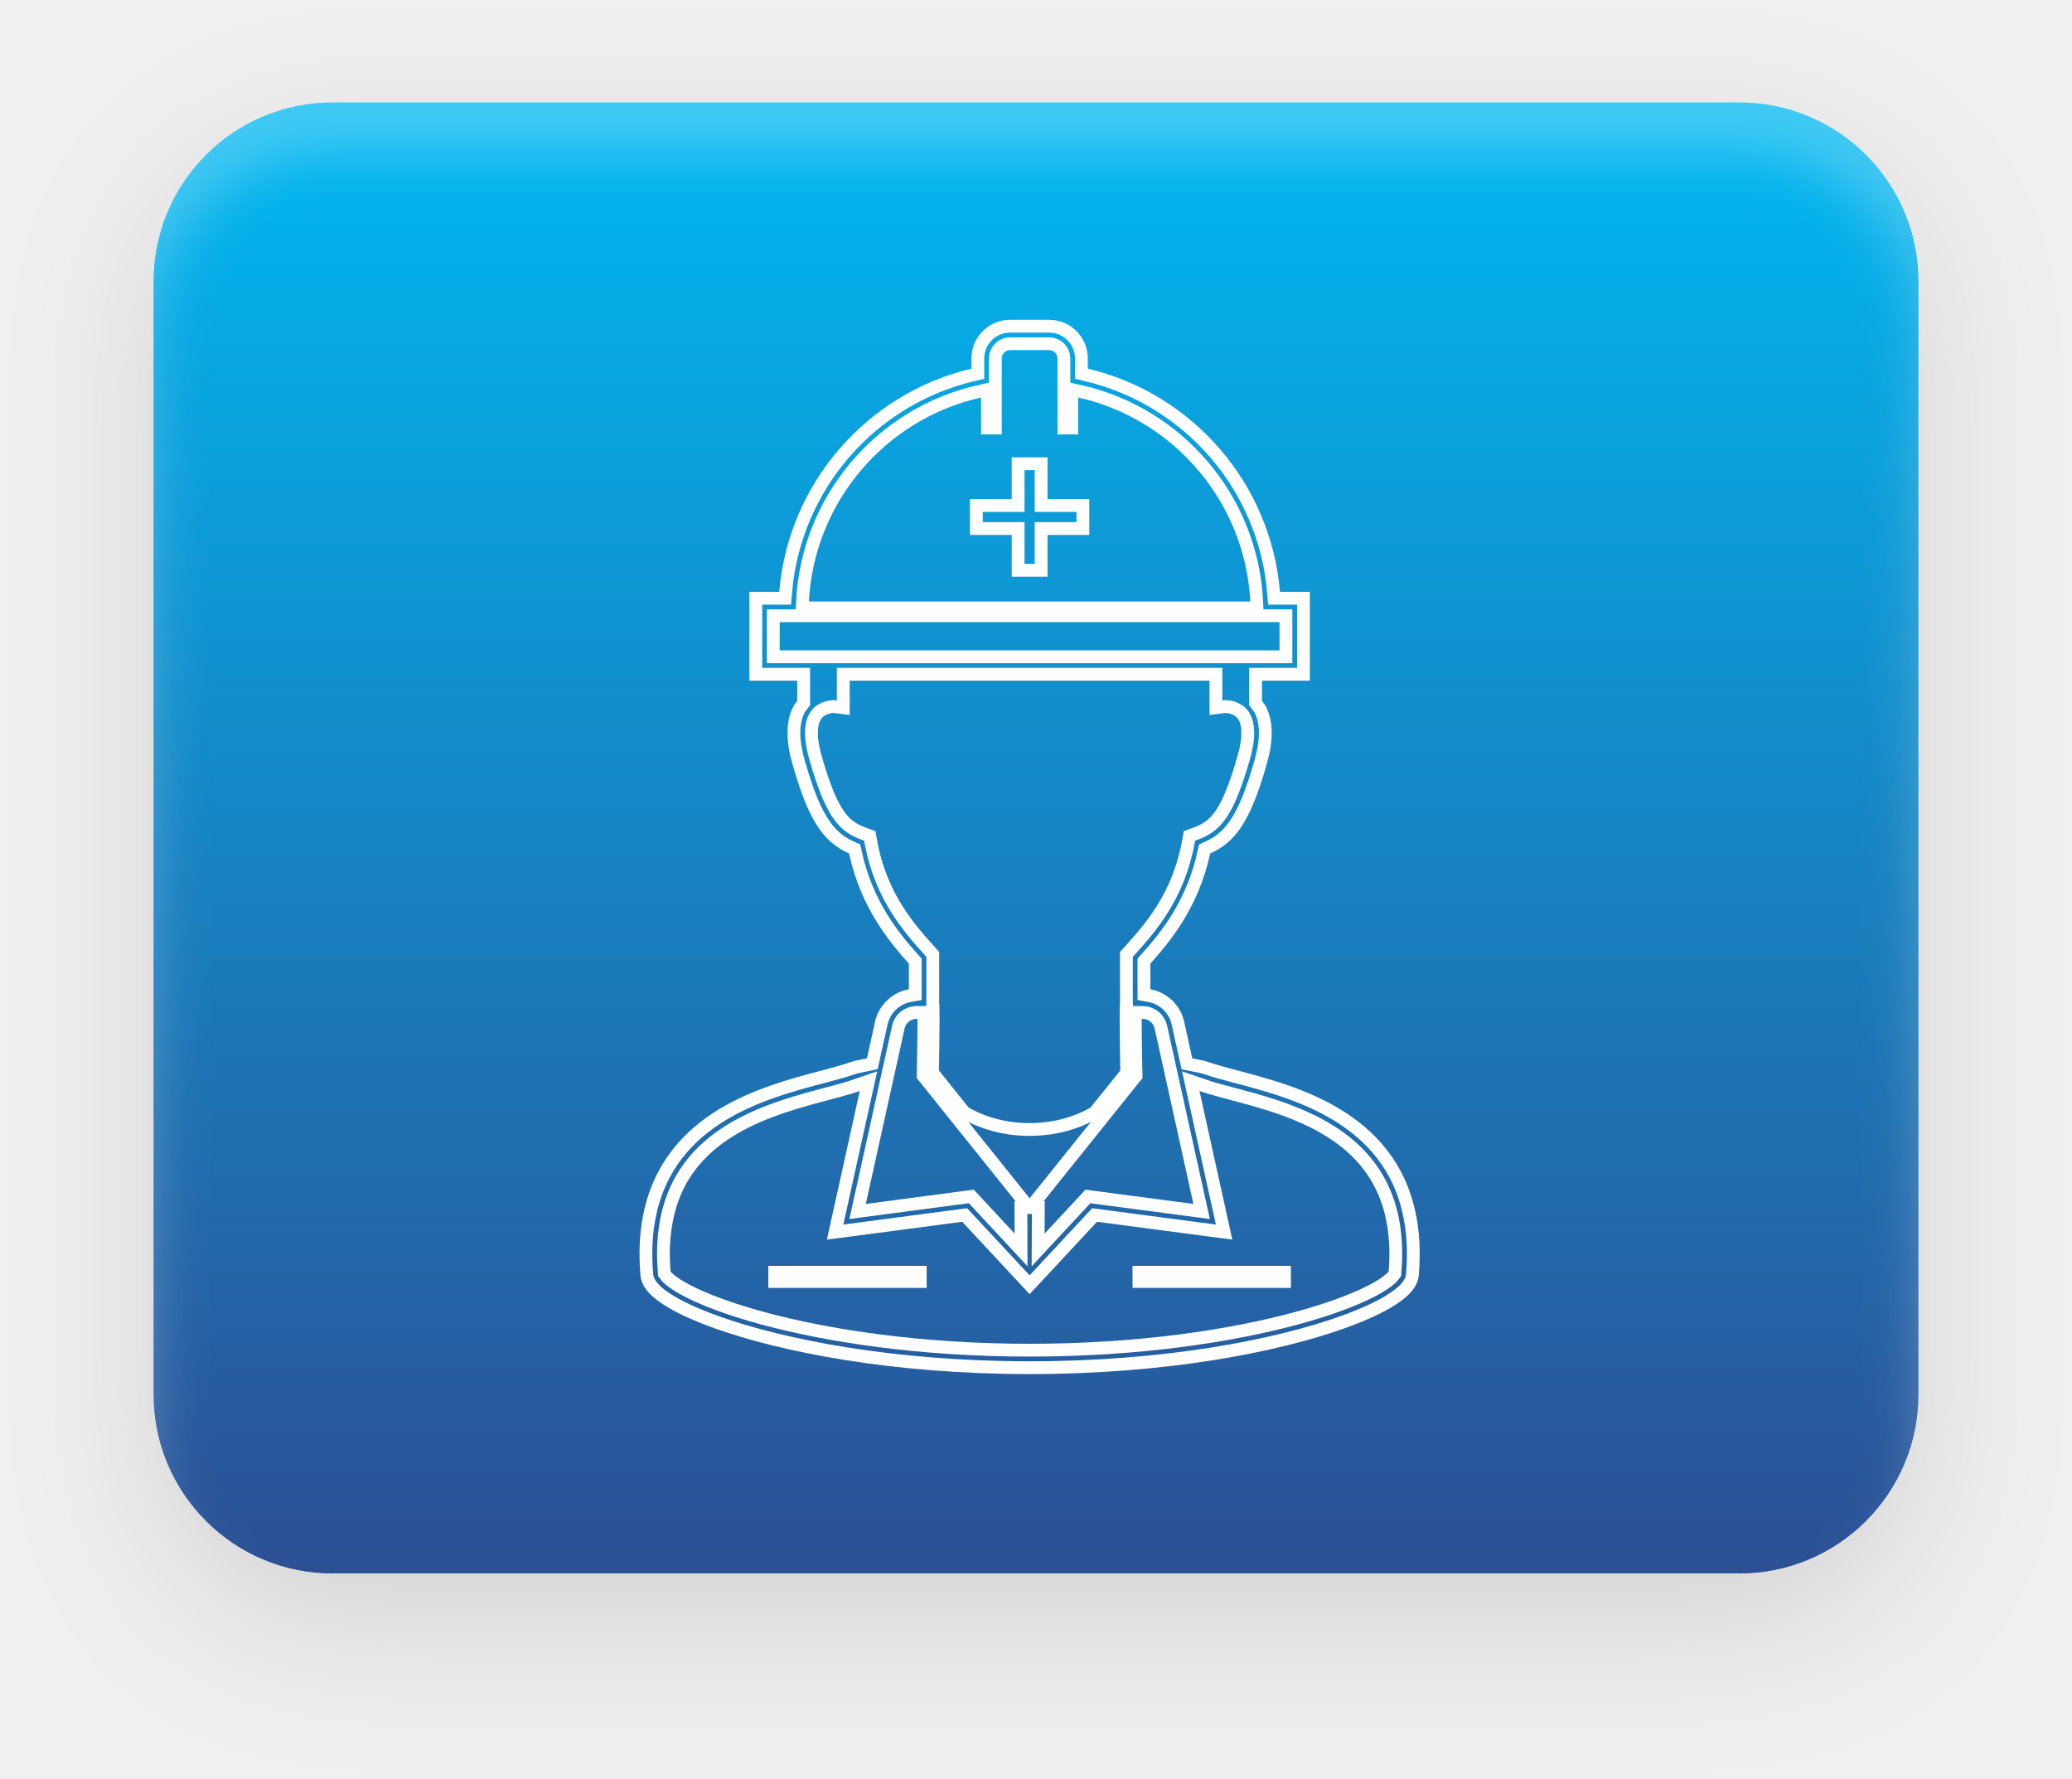
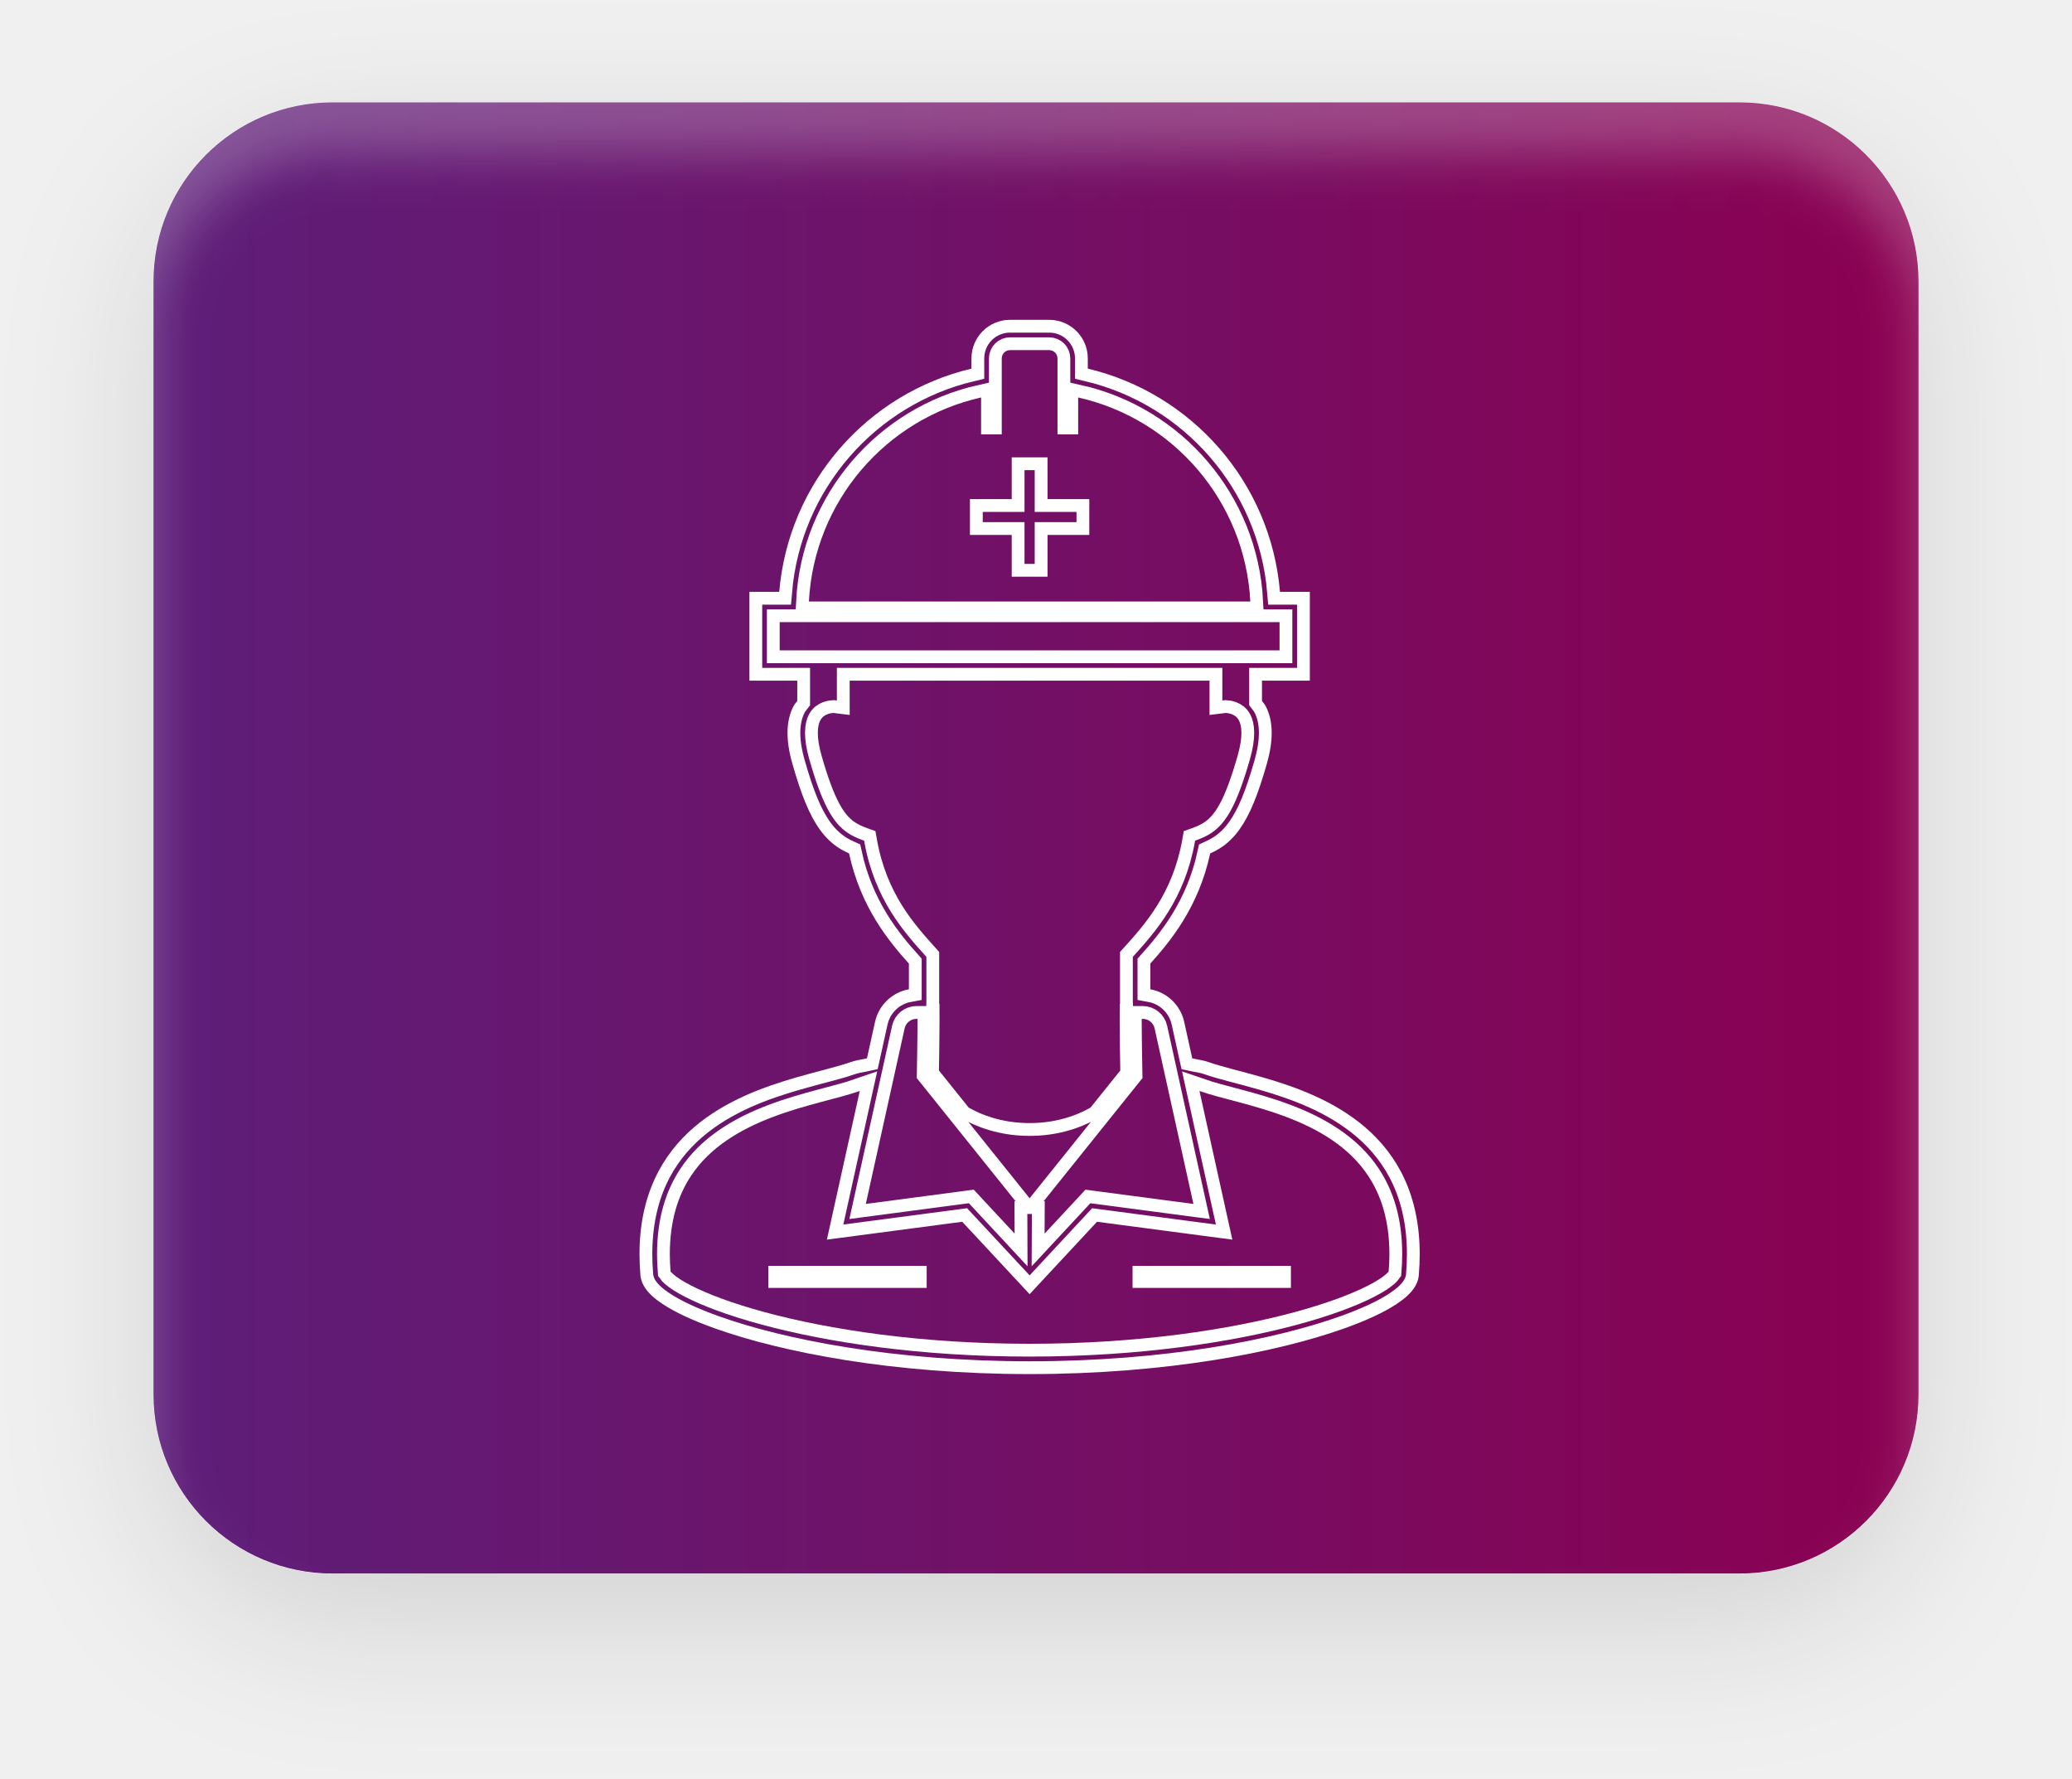
<svg xmlns="http://www.w3.org/2000/svg" width="162" height="139" viewBox="0 0 162 139" fill="none">
-   <g filter="url(#filter0_di_314_81)">
-     <rect x="12" y="8" width="138" height="115" rx="14" fill="url(#paint0_linear_314_81)" />
+   <g filter="url(#filter0_di_412_863)">
+     <rect x="12" y="8" width="138" height="115" rx="14" fill="url(#paint0_linear_412_863)" />
  </g>
-   <mask id="path-2-inside-1_314_81" fill="white">
+   <mask id="path-2-inside-1_412_863" fill="white">
    <path d="M72.452 98.95H60.071V100.673H72.452V98.95Z" />
    <path d="M100.93 98.95H88.548V100.673H100.93V98.95Z" />
    <path d="M109.808 92.148C109.049 90.502 107.97 89.177 106.742 88.122C104.281 86.012 101.258 84.947 98.7 84.207C96.997 83.718 95.479 83.372 94.535 83.037C94.104 82.887 93.727 82.834 93.414 82.772C93.339 82.758 93.284 82.742 93.216 82.728L92.587 79.877C92.293 78.553 91.236 77.564 89.938 77.329C89.938 76.725 89.938 76.056 89.938 75.321C91.484 73.601 93.706 70.936 94.619 66.71C94.937 66.564 95.252 66.403 95.557 66.191C96.057 65.845 96.516 65.39 96.919 64.822C97.729 63.681 98.354 62.124 99.045 59.715C99.306 58.798 99.428 58.001 99.428 57.292C99.43 56.474 99.26 55.762 98.951 55.187C98.871 55.036 98.764 54.926 98.669 54.797V53.207H102.41V46.265H100.076C99.353 37.717 93.191 30.747 85.049 28.815V28.016C85.049 26.35 83.699 25.001 82.033 25H78.969C77.302 25.001 75.954 26.35 75.954 28.016V28.815C67.811 30.747 61.648 37.717 60.925 46.265H58.593V53.207H62.334V54.797C62.237 54.926 62.129 55.036 62.049 55.187C61.741 55.762 61.572 56.473 61.572 57.292C61.574 58.001 61.694 58.798 61.957 59.715C62.647 62.125 63.271 63.681 64.081 64.822C64.485 65.39 64.945 65.844 65.446 66.191C65.749 66.403 66.064 66.564 66.384 66.71C67.296 70.936 69.517 73.601 71.062 75.321C71.062 76.056 71.062 76.725 71.062 77.329C69.767 77.564 68.707 78.553 68.415 79.877L67.784 82.728C67.719 82.742 67.662 82.758 67.588 82.772C67.273 82.834 66.897 82.887 66.465 83.037C65.523 83.372 64.003 83.718 62.302 84.207C59.742 84.947 56.719 86.012 54.258 88.122C53.03 89.177 51.951 90.502 51.194 92.148C50.433 93.793 50 95.748 50 98.035C50 98.567 50.023 99.117 50.071 99.686C50.108 100.083 50.259 100.407 50.435 100.673C50.774 101.169 51.224 101.54 51.786 101.919C52.769 102.571 54.134 103.209 55.882 103.834C61.112 105.699 69.771 107.407 80.5 107.409C91.229 107.407 99.888 105.699 105.118 103.834C106.866 103.209 108.231 102.572 109.214 101.919C109.778 101.54 110.226 101.169 110.567 100.673C110.744 100.407 110.895 100.083 110.929 99.686C110.977 99.117 111 98.567 111 98.035C111.002 95.748 110.567 93.793 109.808 92.148ZM90.274 80.388L93.307 94.109L84.868 92.994L81.672 96.428L81.684 93.894H81.6L89.326 84.27L89.32 83.958C89.32 83.956 89.305 83.284 89.292 82.432C89.28 81.581 89.265 80.549 89.265 79.847C89.265 79.774 89.265 79.709 89.267 79.642H89.345C89.79 79.642 90.177 79.953 90.274 80.388ZM76.707 31.07V33.955H78.322V28.016C78.322 27.66 78.612 27.37 78.969 27.369H82.033C82.389 27.37 82.679 27.66 82.681 28.016V33.955H84.296V31.07C91.727 32.737 97.347 39.179 97.757 47.017H63.244C63.656 39.179 69.273 32.737 76.707 31.07ZM60.96 50.84V48.632H100.042V50.84H60.96ZM68.566 65.644L68.446 64.966L67.799 64.735C67.387 64.587 67.071 64.437 66.798 64.247C66.392 63.961 66.026 63.571 65.597 62.772C65.174 61.977 64.724 60.788 64.234 59.065C64.018 58.312 63.942 57.727 63.942 57.292C63.942 56.786 64.039 56.49 64.137 56.305C64.287 56.032 64.47 55.917 64.703 55.824C64.89 55.752 65.088 55.734 65.166 55.73L66.432 55.886V54.545C66.432 54.545 66.432 54.135 66.432 53.207H94.568C94.568 54.135 94.568 54.545 94.568 54.545V55.886L95.834 55.73C95.914 55.734 96.109 55.752 96.297 55.824C96.53 55.917 96.713 56.032 96.862 56.305C96.961 56.49 97.058 56.786 97.06 57.292C97.06 57.727 96.982 58.312 96.767 59.065C96.275 60.788 95.827 61.977 95.405 62.772C94.976 63.571 94.608 63.961 94.204 64.247C93.929 64.437 93.616 64.587 93.203 64.735L92.555 64.966L92.436 65.644C91.676 69.887 89.489 72.276 87.874 74.075L87.569 74.412V74.867C87.569 76.204 87.569 77.317 87.569 78.269V78.307L87.576 78.458H87.549C87.549 79.031 87.542 79.361 87.542 79.847C87.542 80.993 87.576 82.929 87.591 83.678L85.259 86.582C83.948 87.329 82.304 87.791 80.5 87.789C78.698 87.791 77.053 87.329 75.741 86.582L73.411 83.678C73.424 82.929 73.457 80.993 73.457 79.847C73.457 79.361 73.451 79.031 73.451 78.458H73.426L73.43 78.307V78.269C73.43 77.317 73.43 76.204 73.43 74.867V74.412L73.127 74.075C71.512 72.276 69.324 69.887 68.566 65.644ZM70.728 80.388C70.823 79.953 71.212 79.642 71.657 79.642H71.736C71.736 79.709 71.736 79.774 71.736 79.847C71.736 80.549 71.723 81.581 71.708 82.432C71.695 83.284 71.683 83.955 71.683 83.958L71.677 84.27L79.4 93.894H79.318L79.328 96.428L76.135 92.994L67.694 94.109L70.728 80.388ZM108.573 99.384C108.542 99.428 108.479 99.501 108.367 99.599C108.105 99.833 107.63 100.148 106.984 100.479C105.69 101.147 103.718 101.892 101.209 102.57C96.188 103.93 89.01 105.041 80.501 105.041C71.992 105.041 64.815 103.93 59.793 102.57C57.285 101.892 55.312 101.147 54.017 100.479C53.371 100.148 52.896 99.833 52.635 99.599C52.521 99.501 52.458 99.428 52.427 99.384C52.392 98.918 52.37 98.465 52.37 98.035C52.375 95.378 53.024 93.436 54.027 91.914C55.531 89.639 57.943 88.247 60.462 87.298C61.718 86.824 62.986 86.464 64.151 86.153C65.305 85.842 66.348 85.585 67.221 85.281L64.651 96.899L75.232 95.503L80.501 101.162L85.77 95.503L96.35 96.899L93.781 85.281C94.654 85.585 95.698 85.842 96.85 86.153C98.015 86.464 99.285 86.824 100.54 87.298C103.06 88.247 105.471 89.639 106.973 91.914C107.978 93.437 108.628 95.378 108.632 98.035C108.632 98.465 108.611 98.918 108.573 99.384Z" />
    <path d="M81.9 45.08V41.815H85.167V39.015H81.9V35.75H79.102V39.015H75.836V41.815H79.102V45.08H81.9Z" />
  </mask>
-   <path d="M72.452 98.95H60.071V100.673H72.452V98.95Z" stroke="white" stroke-width="2" mask="url(#path-2-inside-1_314_81)" />
-   <path d="M100.93 98.95H88.548V100.673H100.93V98.95Z" stroke="white" stroke-width="2" mask="url(#path-2-inside-1_314_81)" />
-   <path d="M109.808 92.148C109.049 90.502 107.97 89.177 106.742 88.122C104.281 86.012 101.258 84.947 98.7 84.207C96.997 83.718 95.479 83.372 94.535 83.037C94.104 82.887 93.727 82.834 93.414 82.772C93.339 82.758 93.284 82.742 93.216 82.728L92.587 79.877C92.293 78.553 91.236 77.564 89.938 77.329C89.938 76.725 89.938 76.056 89.938 75.321C91.484 73.601 93.706 70.936 94.619 66.71C94.937 66.564 95.252 66.403 95.557 66.191C96.057 65.845 96.516 65.39 96.919 64.822C97.729 63.681 98.354 62.124 99.045 59.715C99.306 58.798 99.428 58.001 99.428 57.292C99.43 56.474 99.26 55.762 98.951 55.187C98.871 55.036 98.764 54.926 98.669 54.797V53.207H102.41V46.265H100.076C99.353 37.717 93.191 30.747 85.049 28.815V28.016C85.049 26.35 83.699 25.001 82.033 25H78.969C77.302 25.001 75.954 26.35 75.954 28.016V28.815C67.811 30.747 61.648 37.717 60.925 46.265H58.593V53.207H62.334V54.797C62.237 54.926 62.129 55.036 62.049 55.187C61.741 55.762 61.572 56.473 61.572 57.292C61.574 58.001 61.694 58.798 61.957 59.715C62.647 62.125 63.271 63.681 64.081 64.822C64.485 65.39 64.945 65.844 65.446 66.191C65.749 66.403 66.064 66.564 66.384 66.71C67.296 70.936 69.517 73.601 71.062 75.321C71.062 76.056 71.062 76.725 71.062 77.329C69.767 77.564 68.707 78.553 68.415 79.877L67.784 82.728C67.719 82.742 67.662 82.758 67.588 82.772C67.273 82.834 66.897 82.887 66.465 83.037C65.523 83.372 64.003 83.718 62.302 84.207C59.742 84.947 56.719 86.012 54.258 88.122C53.03 89.177 51.951 90.502 51.194 92.148C50.433 93.793 50 95.748 50 98.035C50 98.567 50.023 99.117 50.071 99.686C50.108 100.083 50.259 100.407 50.435 100.673C50.774 101.169 51.224 101.54 51.786 101.919C52.769 102.571 54.134 103.209 55.882 103.834C61.112 105.699 69.771 107.407 80.5 107.409C91.229 107.407 99.888 105.699 105.118 103.834C106.866 103.209 108.231 102.572 109.214 101.919C109.778 101.54 110.226 101.169 110.567 100.673C110.744 100.407 110.895 100.083 110.929 99.686C110.977 99.117 111 98.567 111 98.035C111.002 95.748 110.567 93.793 109.808 92.148ZM90.274 80.388L93.307 94.109L84.868 92.994L81.672 96.428L81.684 93.894H81.6L89.326 84.27L89.32 83.958C89.32 83.956 89.305 83.284 89.292 82.432C89.28 81.581 89.265 80.549 89.265 79.847C89.265 79.774 89.265 79.709 89.267 79.642H89.345C89.79 79.642 90.177 79.953 90.274 80.388ZM76.707 31.07V33.955H78.322V28.016C78.322 27.66 78.612 27.37 78.969 27.369H82.033C82.389 27.37 82.679 27.66 82.681 28.016V33.955H84.296V31.07C91.727 32.737 97.347 39.179 97.757 47.017H63.244C63.656 39.179 69.273 32.737 76.707 31.07ZM60.96 50.84V48.632H100.042V50.84H60.96ZM68.566 65.644L68.446 64.966L67.799 64.735C67.387 64.587 67.071 64.437 66.798 64.247C66.392 63.961 66.026 63.571 65.597 62.772C65.174 61.977 64.724 60.788 64.234 59.065C64.018 58.312 63.942 57.727 63.942 57.292C63.942 56.786 64.039 56.49 64.137 56.305C64.287 56.032 64.47 55.917 64.703 55.824C64.89 55.752 65.088 55.734 65.166 55.73L66.432 55.886V54.545C66.432 54.545 66.432 54.135 66.432 53.207H94.568C94.568 54.135 94.568 54.545 94.568 54.545V55.886L95.834 55.73C95.914 55.734 96.109 55.752 96.297 55.824C96.53 55.917 96.713 56.032 96.862 56.305C96.961 56.49 97.058 56.786 97.06 57.292C97.06 57.727 96.982 58.312 96.767 59.065C96.275 60.788 95.827 61.977 95.405 62.772C94.976 63.571 94.608 63.961 94.204 64.247C93.929 64.437 93.616 64.587 93.203 64.735L92.555 64.966L92.436 65.644C91.676 69.887 89.489 72.276 87.874 74.075L87.569 74.412V74.867C87.569 76.204 87.569 77.317 87.569 78.269V78.307L87.576 78.458H87.549C87.549 79.031 87.542 79.361 87.542 79.847C87.542 80.993 87.576 82.929 87.591 83.678L85.259 86.582C83.948 87.329 82.304 87.791 80.5 87.789C78.698 87.791 77.053 87.329 75.741 86.582L73.411 83.678C73.424 82.929 73.457 80.993 73.457 79.847C73.457 79.361 73.451 79.031 73.451 78.458H73.426L73.43 78.307V78.269C73.43 77.317 73.43 76.204 73.43 74.867V74.412L73.127 74.075C71.512 72.276 69.324 69.887 68.566 65.644ZM70.728 80.388C70.823 79.953 71.212 79.642 71.657 79.642H71.736C71.736 79.709 71.736 79.774 71.736 79.847C71.736 80.549 71.723 81.581 71.708 82.432C71.695 83.284 71.683 83.955 71.683 83.958L71.677 84.27L79.4 93.894H79.318L79.328 96.428L76.135 92.994L67.694 94.109L70.728 80.388ZM108.573 99.384C108.542 99.428 108.479 99.501 108.367 99.599C108.105 99.833 107.63 100.148 106.984 100.479C105.69 101.147 103.718 101.892 101.209 102.57C96.188 103.93 89.01 105.041 80.501 105.041C71.992 105.041 64.815 103.93 59.793 102.57C57.285 101.892 55.312 101.147 54.017 100.479C53.371 100.148 52.896 99.833 52.635 99.599C52.521 99.501 52.458 99.428 52.427 99.384C52.392 98.918 52.37 98.465 52.37 98.035C52.375 95.378 53.024 93.436 54.027 91.914C55.531 89.639 57.943 88.247 60.462 87.298C61.718 86.824 62.986 86.464 64.151 86.153C65.305 85.842 66.348 85.585 67.221 85.281L64.651 96.899L75.232 95.503L80.501 101.162L85.77 95.503L96.35 96.899L93.781 85.281C94.654 85.585 95.698 85.842 96.85 86.153C98.015 86.464 99.285 86.824 100.54 87.298C103.06 88.247 105.471 89.639 106.973 91.914C107.978 93.437 108.628 95.378 108.632 98.035C108.632 98.465 108.611 98.918 108.573 99.384Z" stroke="white" stroke-width="2" mask="url(#path-2-inside-1_314_81)" />
-   <path d="M81.9 45.08V41.815H85.167V39.015H81.9V35.75H79.102V39.015H75.836V41.815H79.102V45.08H81.9Z" stroke="white" stroke-width="2" mask="url(#path-2-inside-1_314_81)" />
+   <path d="M72.452 98.95H60.071V100.673H72.452V98.95Z" stroke="white" stroke-width="2" mask="url(#path-2-inside-1_412_863)" />
+   <path d="M100.93 98.95H88.548V100.673H100.93V98.95Z" stroke="white" stroke-width="2" mask="url(#path-2-inside-1_412_863)" />
+   <path d="M109.808 92.148C109.049 90.502 107.97 89.177 106.742 88.122C104.281 86.012 101.258 84.947 98.7 84.207C96.997 83.718 95.479 83.372 94.535 83.037C94.104 82.887 93.727 82.834 93.414 82.772C93.339 82.758 93.284 82.742 93.216 82.728L92.587 79.877C92.293 78.553 91.236 77.564 89.938 77.329C89.938 76.725 89.938 76.056 89.938 75.321C91.484 73.601 93.706 70.936 94.619 66.71C94.937 66.564 95.252 66.403 95.557 66.191C96.057 65.845 96.516 65.39 96.919 64.822C97.729 63.681 98.354 62.124 99.045 59.715C99.306 58.798 99.428 58.001 99.428 57.292C99.43 56.474 99.26 55.762 98.951 55.187C98.871 55.036 98.764 54.926 98.669 54.797V53.207H102.41V46.265H100.076C99.353 37.717 93.191 30.747 85.049 28.815V28.016C85.049 26.35 83.699 25.001 82.033 25H78.969C77.302 25.001 75.954 26.35 75.954 28.016V28.815C67.811 30.747 61.648 37.717 60.925 46.265H58.593V53.207H62.334V54.797C62.237 54.926 62.129 55.036 62.049 55.187C61.741 55.762 61.572 56.473 61.572 57.292C61.574 58.001 61.694 58.798 61.957 59.715C62.647 62.125 63.271 63.681 64.081 64.822C64.485 65.39 64.945 65.844 65.446 66.191C65.749 66.403 66.064 66.564 66.384 66.71C67.296 70.936 69.517 73.601 71.062 75.321C71.062 76.056 71.062 76.725 71.062 77.329C69.767 77.564 68.707 78.553 68.415 79.877L67.784 82.728C67.719 82.742 67.662 82.758 67.588 82.772C67.273 82.834 66.897 82.887 66.465 83.037C65.523 83.372 64.003 83.718 62.302 84.207C59.742 84.947 56.719 86.012 54.258 88.122C53.03 89.177 51.951 90.502 51.194 92.148C50.433 93.793 50 95.748 50 98.035C50 98.567 50.023 99.117 50.071 99.686C50.108 100.083 50.259 100.407 50.435 100.673C50.774 101.169 51.224 101.54 51.786 101.919C52.769 102.571 54.134 103.209 55.882 103.834C61.112 105.699 69.771 107.407 80.5 107.409C91.229 107.407 99.888 105.699 105.118 103.834C106.866 103.209 108.231 102.572 109.214 101.919C109.778 101.54 110.226 101.169 110.567 100.673C110.744 100.407 110.895 100.083 110.929 99.686C110.977 99.117 111 98.567 111 98.035C111.002 95.748 110.567 93.793 109.808 92.148ZM90.274 80.388L93.307 94.109L84.868 92.994L81.672 96.428L81.684 93.894H81.6L89.326 84.27L89.32 83.958C89.32 83.956 89.305 83.284 89.292 82.432C89.28 81.581 89.265 80.549 89.265 79.847C89.265 79.774 89.265 79.709 89.267 79.642H89.345C89.79 79.642 90.177 79.953 90.274 80.388ZM76.707 31.07V33.955H78.322V28.016C78.322 27.66 78.612 27.37 78.969 27.369H82.033C82.389 27.37 82.679 27.66 82.681 28.016V33.955H84.296V31.07C91.727 32.737 97.347 39.179 97.757 47.017H63.244C63.656 39.179 69.273 32.737 76.707 31.07ZM60.96 50.84V48.632H100.042V50.84H60.96ZM68.566 65.644L68.446 64.966L67.799 64.735C67.387 64.587 67.071 64.437 66.798 64.247C66.392 63.961 66.026 63.571 65.597 62.772C65.174 61.977 64.724 60.788 64.234 59.065C64.018 58.312 63.942 57.727 63.942 57.292C63.942 56.786 64.039 56.49 64.137 56.305C64.287 56.032 64.47 55.917 64.703 55.824C64.89 55.752 65.088 55.734 65.166 55.73L66.432 55.886V54.545C66.432 54.545 66.432 54.135 66.432 53.207H94.568C94.568 54.135 94.568 54.545 94.568 54.545V55.886L95.834 55.73C95.914 55.734 96.109 55.752 96.297 55.824C96.53 55.917 96.713 56.032 96.862 56.305C96.961 56.49 97.058 56.786 97.06 57.292C97.06 57.727 96.982 58.312 96.767 59.065C96.275 60.788 95.827 61.977 95.405 62.772C94.976 63.571 94.608 63.961 94.204 64.247C93.929 64.437 93.616 64.587 93.203 64.735L92.555 64.966L92.436 65.644C91.676 69.887 89.489 72.276 87.874 74.075L87.569 74.412V74.867C87.569 76.204 87.569 77.317 87.569 78.269V78.307L87.576 78.458H87.549C87.549 79.031 87.542 79.361 87.542 79.847C87.542 80.993 87.576 82.929 87.591 83.678L85.259 86.582C83.948 87.329 82.304 87.791 80.5 87.789C78.698 87.791 77.053 87.329 75.741 86.582L73.411 83.678C73.424 82.929 73.457 80.993 73.457 79.847C73.457 79.361 73.451 79.031 73.451 78.458H73.426L73.43 78.307V78.269C73.43 77.317 73.43 76.204 73.43 74.867V74.412L73.127 74.075C71.512 72.276 69.324 69.887 68.566 65.644ZM70.728 80.388C70.823 79.953 71.212 79.642 71.657 79.642H71.736C71.736 79.709 71.736 79.774 71.736 79.847C71.736 80.549 71.723 81.581 71.708 82.432C71.695 83.284 71.683 83.955 71.683 83.958L71.677 84.27L79.4 93.894H79.318L79.328 96.428L76.135 92.994L67.694 94.109L70.728 80.388ZM108.573 99.384C108.542 99.428 108.479 99.501 108.367 99.599C108.105 99.833 107.63 100.148 106.984 100.479C105.69 101.147 103.718 101.892 101.209 102.57C96.188 103.93 89.01 105.041 80.501 105.041C71.992 105.041 64.815 103.93 59.793 102.57C57.285 101.892 55.312 101.147 54.017 100.479C53.371 100.148 52.896 99.833 52.635 99.599C52.521 99.501 52.458 99.428 52.427 99.384C52.392 98.918 52.37 98.465 52.37 98.035C52.375 95.378 53.024 93.436 54.027 91.914C55.531 89.639 57.943 88.247 60.462 87.298C61.718 86.824 62.986 86.464 64.151 86.153C65.305 85.842 66.348 85.585 67.221 85.281L64.651 96.899L75.232 95.503L80.501 101.162L85.77 95.503L96.35 96.899L93.781 85.281C94.654 85.585 95.698 85.842 96.85 86.153C98.015 86.464 99.285 86.824 100.54 87.298C103.06 88.247 105.471 89.639 106.973 91.914C107.978 93.437 108.628 95.378 108.632 98.035C108.632 98.465 108.611 98.918 108.573 99.384Z" stroke="white" stroke-width="2" mask="url(#path-2-inside-1_412_863)" />
+   <path d="M81.9 45.08V41.815H85.167V39.015H81.9V35.75H79.102V39.015H75.836V41.815H79.102V45.08H81.9Z" stroke="white" stroke-width="2" mask="url(#path-2-inside-1_412_863)" />
  <defs>
-     <filter id="filter0_di_314_81" x="0" y="0" width="162" height="139" filterUnits="userSpaceOnUse" color-interpolation-filters="sRGB">
+     <filter id="filter0_di_412_863" x="0" y="0" width="162" height="139" filterUnits="userSpaceOnUse" color-interpolation-filters="sRGB">
      <feFlood flood-opacity="0" result="BackgroundImageFix" />
      <feColorMatrix in="SourceAlpha" type="matrix" values="0 0 0 0 0 0 0 0 0 0 0 0 0 0 0 0 0 0 127 0" result="hardAlpha" />
      <feOffset dy="4" />
      <feGaussianBlur stdDeviation="6" />
      <feComposite in2="hardAlpha" operator="out" />
      <feColorMatrix type="matrix" values="0 0 0 0 0 0 0 0 0 0 0 0 0 0 0 0 0 0 0.12 0" />
-       <feBlend mode="normal" in2="BackgroundImageFix" result="effect1_dropShadow_314_81" />
-       <feBlend mode="normal" in="SourceGraphic" in2="effect1_dropShadow_314_81" result="shape" />
+       <feBlend mode="normal" in2="BackgroundImageFix" result="effect1_dropShadow_412_863" />
+       <feBlend mode="normal" in="SourceGraphic" in2="effect1_dropShadow_412_863" result="shape" />
      <feColorMatrix in="SourceAlpha" type="matrix" values="0 0 0 0 0 0 0 0 0 0 0 0 0 0 0 0 0 0 127 0" result="hardAlpha" />
      <feOffset dy="4" />
      <feGaussianBlur stdDeviation="2" />
      <feComposite in2="hardAlpha" operator="arithmetic" k2="-1" k3="1" />
      <feColorMatrix type="matrix" values="0 0 0 0 1 0 0 0 0 1 0 0 0 0 1 0 0 0 0.25 0" />
-       <feBlend mode="normal" in2="shape" result="effect2_innerShadow_314_81" />
+       <feBlend mode="normal" in2="shape" result="effect2_innerShadow_412_863" />
    </filter>
-     <linearGradient id="paint0_linear_314_81" x1="81" y1="8" x2="81" y2="123" gradientUnits="userSpaceOnUse">
-       <stop stop-color="#00B9F2" />
-       <stop offset="1" stop-color="#2C4F94" />
+     <linearGradient id="paint0_linear_412_863" x1="12" y1="65.5" x2="150" y2="65.5" gradientUnits="userSpaceOnUse">
+       <stop stop-color="#5D1E79" />
+       <stop offset="0.6" stop-color="#770D62" />
+       <stop offset="1" stop-color="#8B0051" />
    </linearGradient>
  </defs>
</svg>
